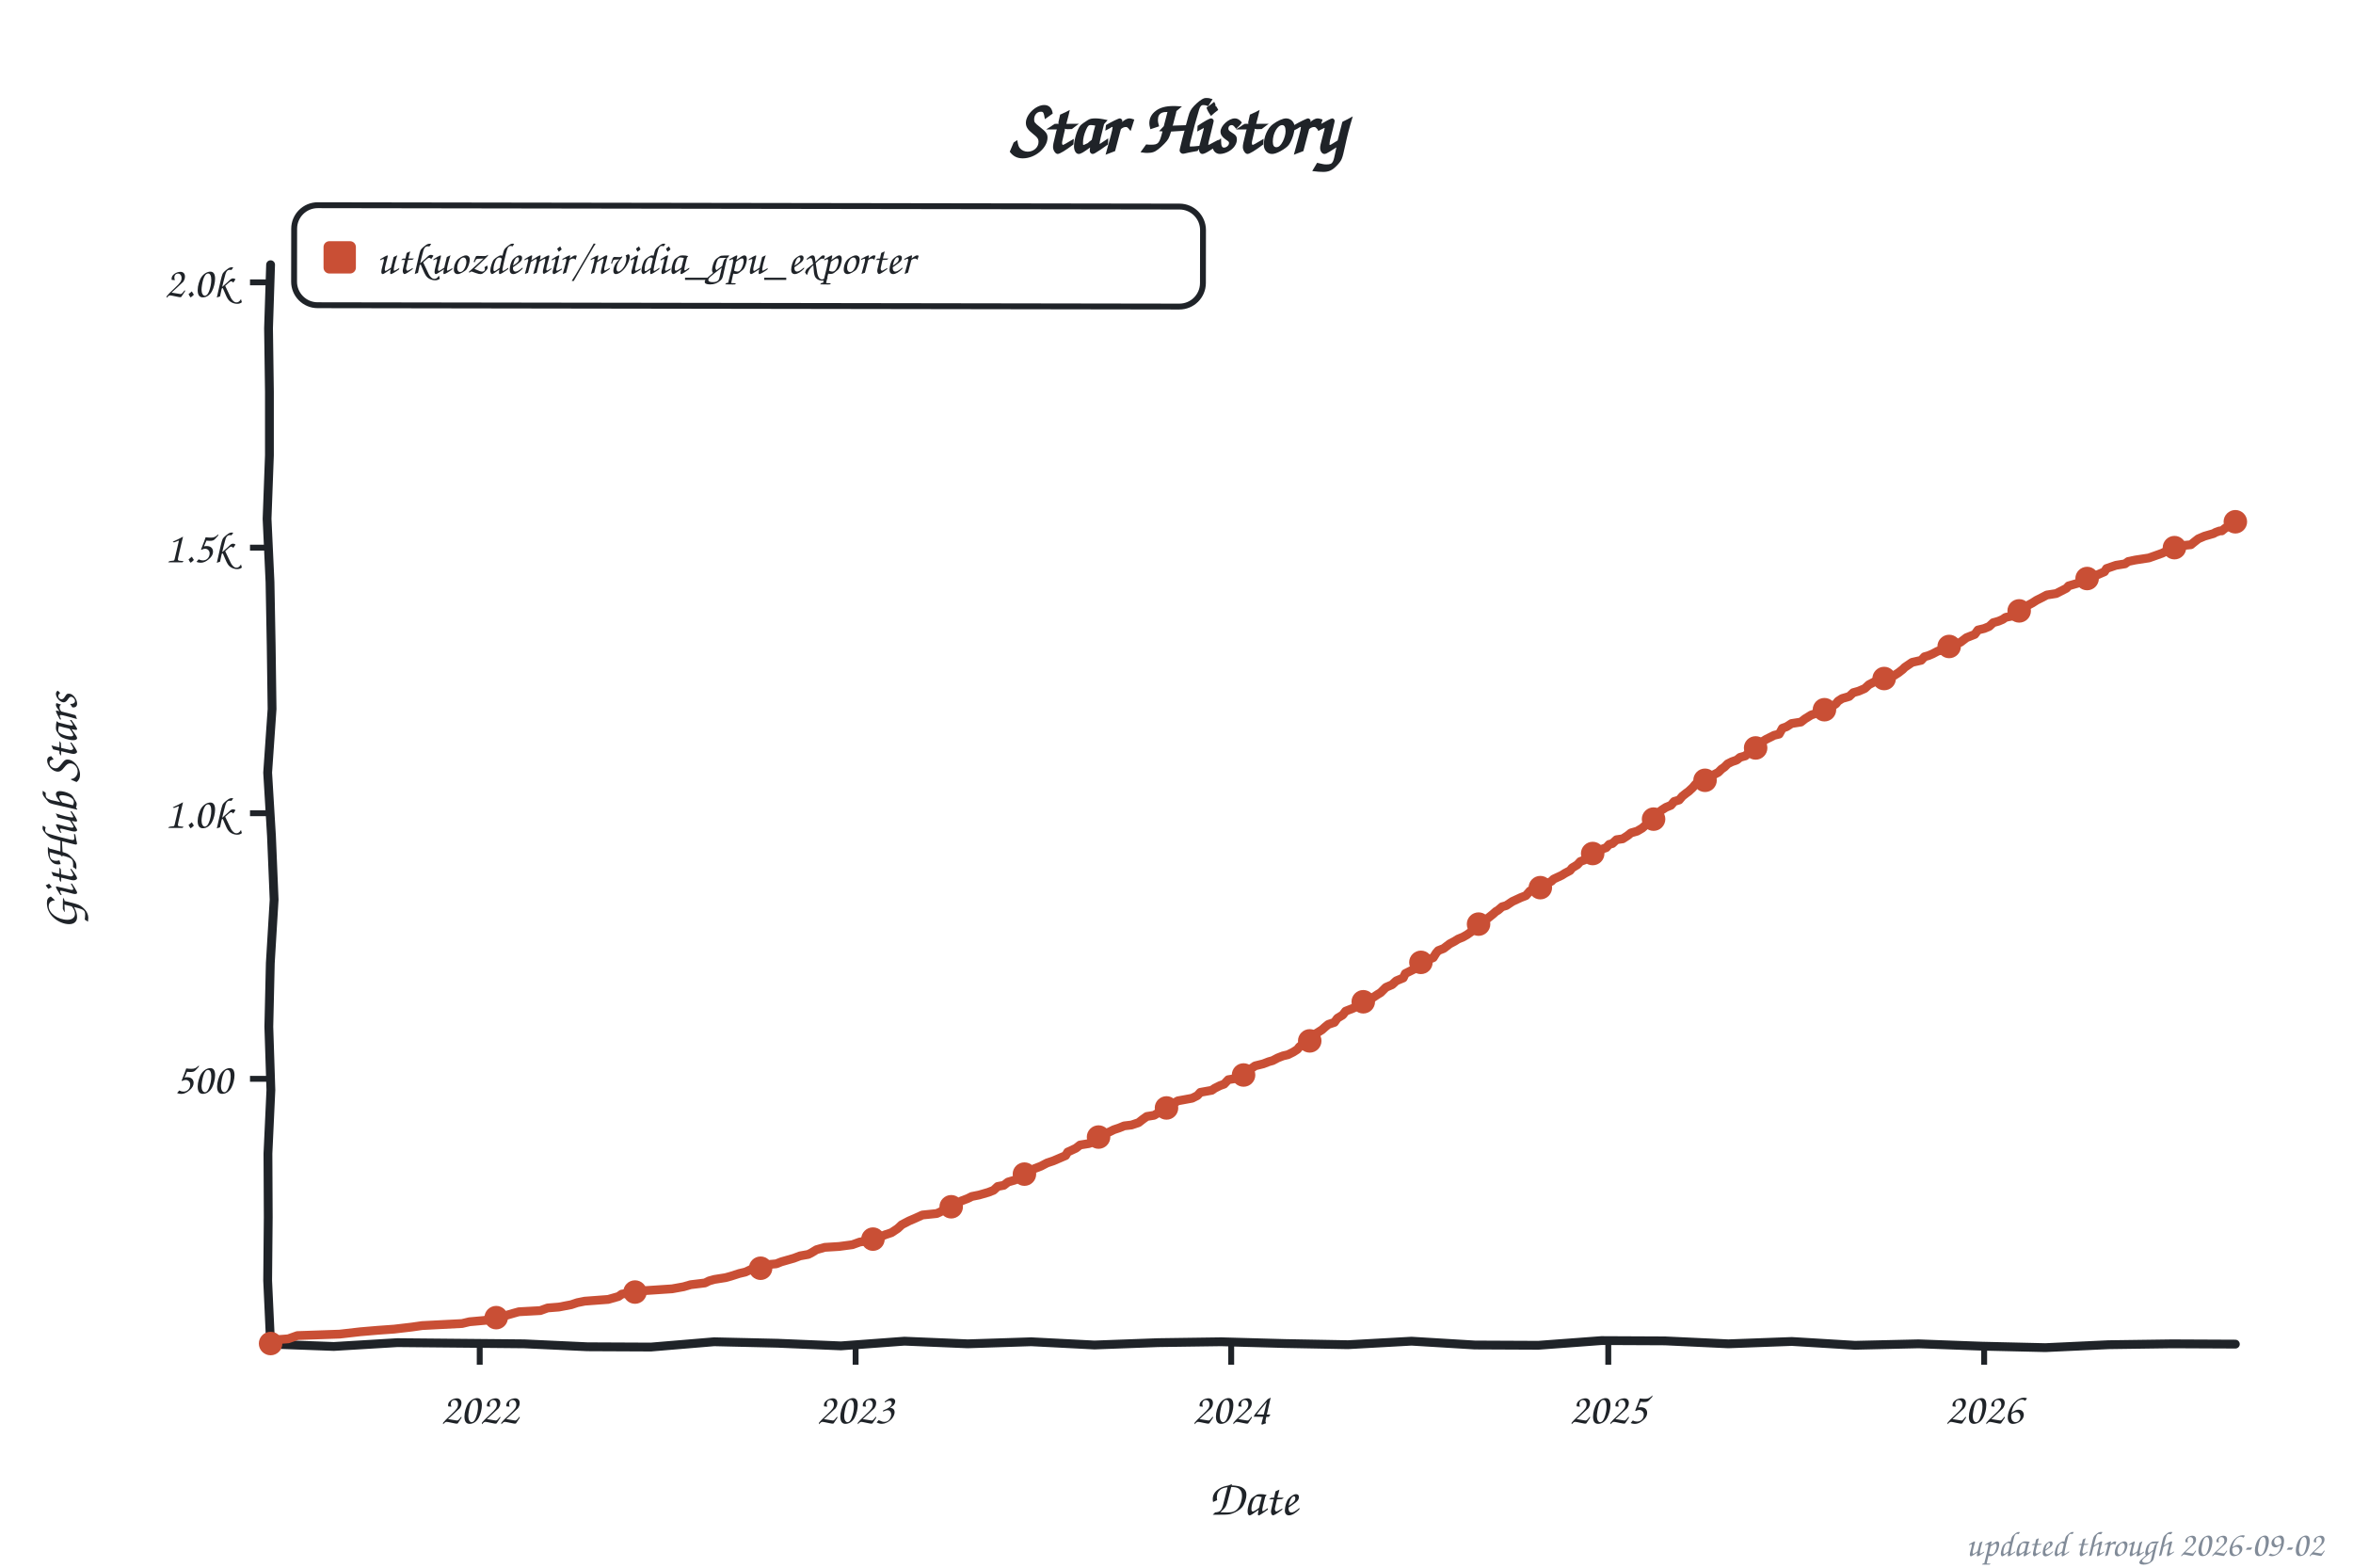
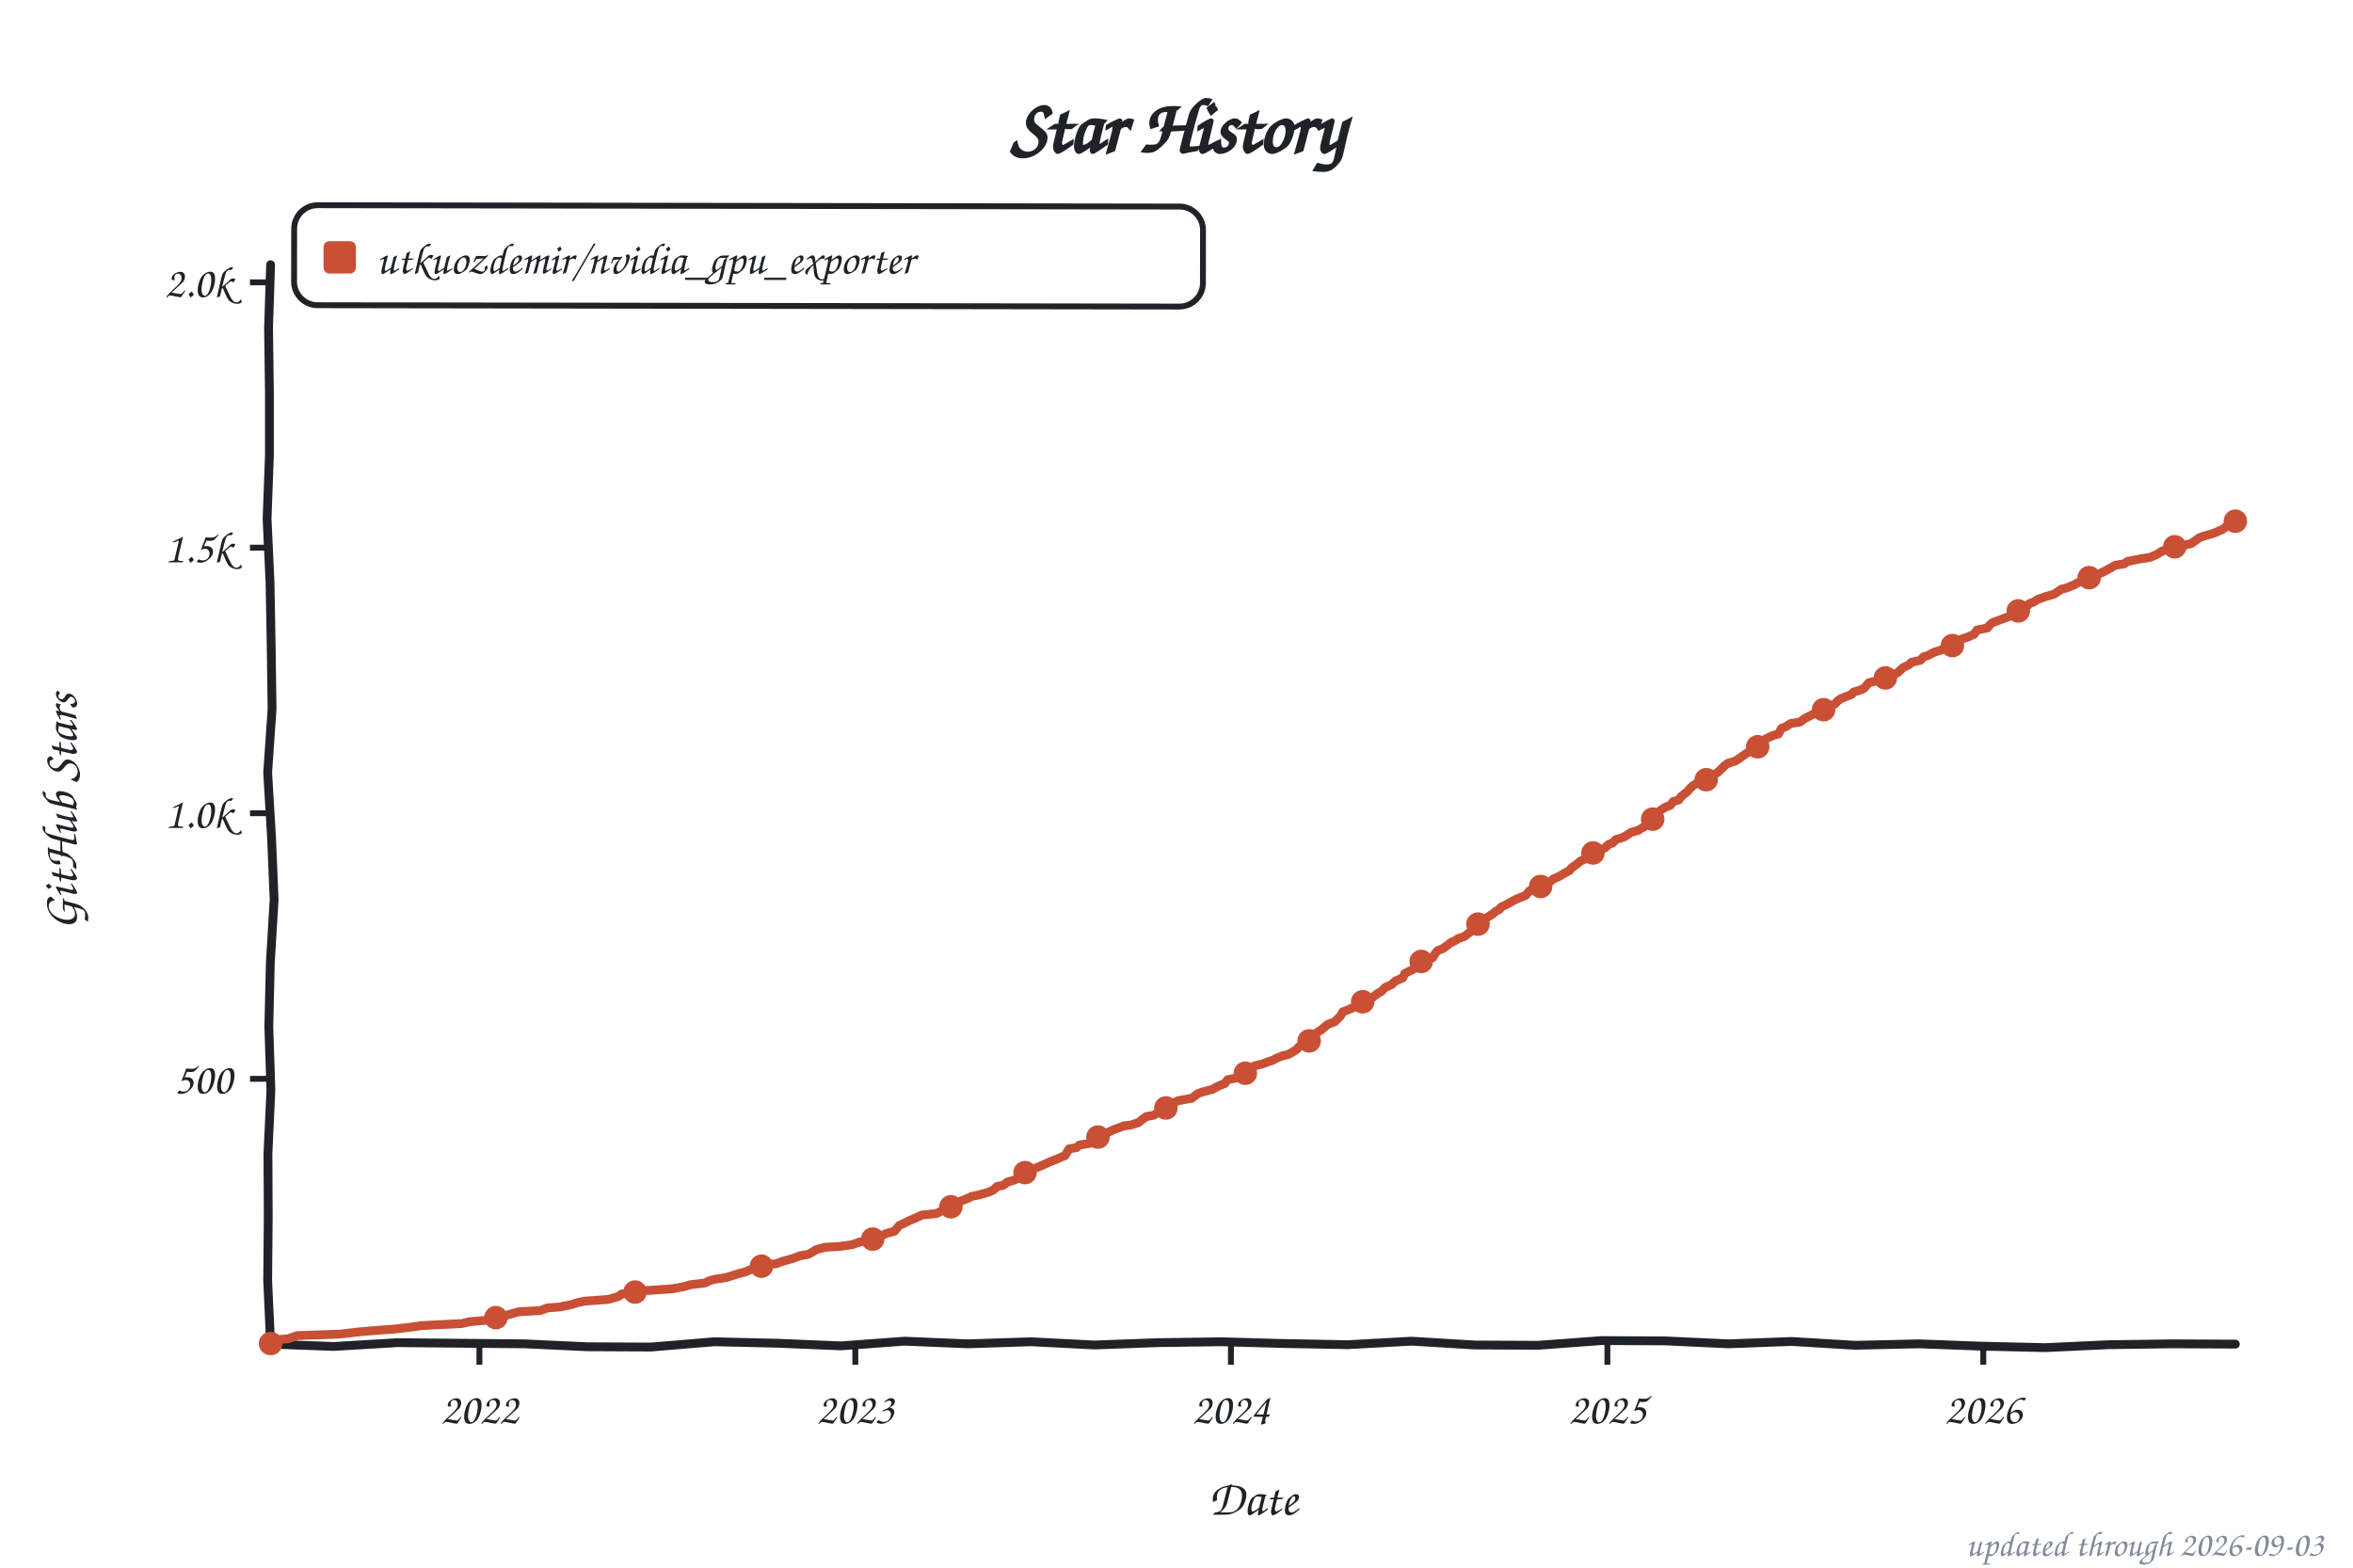
<svg xmlns="http://www.w3.org/2000/svg" width="800" height="533" viewBox="0 0 800 533" role="img" aria-label="Star history of utkuozdemir/nvidia_gpu_exporter">
  <style>text{font-family:"Comic Sans MS","Chalkboard SE","Comic Neue","Marker Felt",cursive}</style>
  <text x="400" y="52" font-size="26" font-weight="bold" text-anchor="middle" fill="#1f2328">Star History</text>
  <rect x="100" y="70" width="309" height="34" rx="8" fill="none" stroke="#1f2328" stroke-width="2" transform="rotate(0.09 254 87)" />
  <rect x="110" y="82" width="11" height="11" rx="2" fill="#c94f35" />
  <text x="128" y="93" font-size="15" fill="#1f2328" textLength="270" lengthAdjust="spacingAndGlyphs">utkuozdemir/nvidia_gpu_exporter</text>
  <line x1="85" y1="366.8" x2="92" y2="366.8" stroke="#1f2328" stroke-width="2" />
  <text x="79" y="371.8" font-size="15" text-anchor="end" fill="#1f2328">500</text>
  <line x1="85" y1="276.5" x2="92" y2="276.5" stroke="#1f2328" stroke-width="2" />
  <text x="79" y="281.5" font-size="15" text-anchor="end" fill="#1f2328">1.0k</text>
  <line x1="85" y1="186.2" x2="92" y2="186.2" stroke="#1f2328" stroke-width="2" />
  <text x="79" y="191.2" font-size="15" text-anchor="end" fill="#1f2328">1.5k</text>
  <line x1="85" y1="96.0" x2="92" y2="96.0" stroke="#1f2328" stroke-width="2" />
  <text x="79" y="101.0" font-size="15" text-anchor="end" fill="#1f2328">2.0k</text>
-   <line x1="163.1" y1="457" x2="163.1" y2="464" stroke="#1f2328" stroke-width="2" />
-   <text x="163.1" y="484" font-size="15" text-anchor="middle" fill="#1f2328">2022</text>
-   <line x1="290.9" y1="457" x2="290.9" y2="464" stroke="#1f2328" stroke-width="2" />
-   <text x="290.9" y="484" font-size="15" text-anchor="middle" fill="#1f2328">2023</text>
-   <line x1="418.6" y1="457" x2="418.6" y2="464" stroke="#1f2328" stroke-width="2" />
-   <text x="418.6" y="484" font-size="15" text-anchor="middle" fill="#1f2328">2024</text>
-   <line x1="546.8" y1="457" x2="546.8" y2="464" stroke="#1f2328" stroke-width="2" />
-   <text x="546.8" y="484" font-size="15" text-anchor="middle" fill="#1f2328">2025</text>
-   <line x1="674.6" y1="457" x2="674.6" y2="464" stroke="#1f2328" stroke-width="2" />
-   <text x="674.6" y="484" font-size="15" text-anchor="middle" fill="#1f2328">2026</text>
+   <line x1="163.0" y1="457" x2="163.0" y2="464" stroke="#1f2328" stroke-width="2" />
+   <text x="163.0" y="484" font-size="15" text-anchor="middle" fill="#1f2328">2022</text>
+   <line x1="290.8" y1="457" x2="290.8" y2="464" stroke="#1f2328" stroke-width="2" />
+   <text x="290.8" y="484" font-size="15" text-anchor="middle" fill="#1f2328">2023</text>
+   <line x1="418.5" y1="457" x2="418.5" y2="464" stroke="#1f2328" stroke-width="2" />
+   <text x="418.5" y="484" font-size="15" text-anchor="middle" fill="#1f2328">2024</text>
+   <line x1="546.5" y1="457" x2="546.5" y2="464" stroke="#1f2328" stroke-width="2" />
+   <text x="546.5" y="484" font-size="15" text-anchor="middle" fill="#1f2328">2025</text>
+   <line x1="674.3" y1="457" x2="674.3" y2="464" stroke="#1f2328" stroke-width="2" />
+   <text x="674.3" y="484" font-size="15" text-anchor="middle" fill="#1f2328">2026</text>
  <text x="426" y="515" font-size="17" text-anchor="middle" fill="#1f2328">Date</text>
  <text x="26" y="276" font-size="17" text-anchor="middle" fill="#1f2328" transform="rotate(-90 26 276)">GitHub Stars</text>
  <path d="M 92.0,90.0 L 91.3,111.6 L 91.6,133.2 L 91.6,154.8 L 90.8,176.4 L 91.8,197.9 L 92.2,219.5 L 92.5,241.1 L 91.0,262.7 L 92.3,284.3 L 93.2,305.9 L 91.9,327.5 L 91.4,349.1 L 92.1,370.6 L 91.1,392.2 L 91.2,413.8 L 91.0,435.4 L 92.0,457.0 L 113.5,457.8 L 135.1,456.5 L 156.6,456.7 L 178.2,456.9 L 199.7,457.9 L 221.3,458.0 L 242.8,456.2 L 264.4,456.7 L 285.9,457.6 L 307.5,456.0 L 329.0,456.9 L 350.6,456.2 L 372.1,457.3 L 393.7,456.5 L 415.2,456.2 L 436.8,456.8 L 458.3,457.2 L 479.9,456.0 L 501.4,457.3 L 523.0,457.4 L 544.5,455.8 L 566.1,455.9 L 587.6,456.9 L 609.2,456.1 L 630.7,457.4 L 652.3,456.9 L 673.8,457.7 L 695.4,458.2 L 716.9,457.2 L 738.5,456.9 L 760.0,457.0" fill="none" stroke="#1f2328" stroke-width="3" stroke-linecap="round" stroke-linejoin="round" />
-   <path d="M 92.0,456.8 L 92.7,455.6 L 98.0,455.2 L 101.1,454.1 L 115.5,453.6 L 122.5,452.8 L 128.4,452.3 L 134.0,451.9 L 140.0,451.2 L 143.5,450.7 L 157.1,450.0 L 159.6,449.4 L 165.2,448.9 L 166.2,448.2 L 170.8,447.6 L 174.6,446.5 L 176.4,446.0 L 183.7,445.6 L 186.2,444.7 L 190.0,444.4 L 194.2,443.6 L 196.3,442.9 L 198.8,442.4 L 206.8,441.8 L 210.3,440.8 L 211.4,440.0 L 215.9,439.3 L 218.0,438.9 L 228.5,438.2 L 232.4,437.5 L 234.8,436.8 L 239.7,436.2 L 241.1,435.5 L 242.9,435.0 L 246.7,434.4 L 248.5,433.9 L 251.3,433.0 L 253.4,432.5 L 255.8,431.4 L 259.4,430.1 L 263.9,429.7 L 265.7,429.0 L 269.9,427.8 L 272.0,427.0 L 274.8,426.5 L 275.8,426.0 L 277.6,424.9 L 280.4,424.1 L 285.3,423.8 L 289.8,423.2 L 292.3,422.3 L 295.4,421.8 L 297.5,420.9 L 299.6,420.4 L 301.0,419.8 L 303.1,419.1 L 305.2,417.7 L 306.6,416.4 L 309.1,415.1 L 311.2,414.2 L 313.6,413.1 L 318.5,412.6 L 319.6,412.1 L 321.0,411.3 L 323.4,410.3 L 325.2,409.3 L 326.9,408.3 L 329.0,407.5 L 330.4,406.8 L 332.9,406.3 L 336.0,405.4 L 337.8,404.7 L 339.2,403.4 L 341.3,403.0 L 342.7,401.9 L 345.1,401.2 L 345.8,400.7 L 348.6,398.7 L 350.4,398.0 L 351.8,397.3 L 353.9,396.5 L 356.0,395.4 L 358.1,394.7 L 362.3,392.9 L 363.0,391.7 L 365.8,390.4 L 367.2,389.3 L 370.3,388.8 L 372.1,387.9 L 372.8,387.1 L 373.8,386.4 L 375.6,385.5 L 377.3,384.8 L 378.7,384.1 L 380.5,383.5 L 382.2,382.8 L 384.7,382.5 L 387.1,381.7 L 388.5,380.6 L 389.9,379.6 L 392.4,379.2 L 394.5,377.9 L 395.5,377.0 L 397.3,376.5 L 399.0,375.2 L 400.4,374.3 L 405.3,373.4 L 407.1,372.5 L 408.1,371.4 L 412.0,370.7 L 413.0,370.0 L 414.8,369.1 L 416.2,368.6 L 417.6,367.1 L 420.7,366.6 L 422.8,365.5 L 423.9,364.4 L 426.7,362.4 L 429.5,361.7 L 431.3,361.0 L 432.7,360.6 L 434.4,359.7 L 436.2,359.0 L 437.9,358.6 L 439.7,357.7 L 441.1,356.8 L 441.8,355.9 L 443.9,354.3 L 445.3,353.9 L 446.7,351.8 L 448.1,351.0 L 449.5,350.1 L 450.5,349.2 L 451.6,348.3 L 453.7,347.6 L 454.7,346.2 L 456.5,345.1 L 457.5,343.8 L 460.3,342.7 L 461.7,341.7 L 462.8,341.1 L 463.8,340.4 L 466.6,339.3 L 468.4,338.1 L 469.4,337.5 L 471.2,335.7 L 473.3,334.8 L 474.7,333.5 L 477.1,332.5 L 477.8,331.0 L 479.2,330.3 L 480.6,329.6 L 481.7,329.0 L 482.7,327.4 L 484.5,326.7 L 487.3,325.6 L 488.3,324.0 L 489.0,323.2 L 490.8,322.5 L 492.9,320.9 L 494.6,320.0 L 495.7,319.3 L 497.4,318.6 L 498.8,317.8 L 500.2,316.8 L 500.9,315.5 L 502.3,314.6 L 503.4,313.5 L 505.1,312.8 L 507.6,310.8 L 508.6,309.9 L 509.3,309.5 L 510.7,308.3 L 512.1,307.9 L 514.2,306.5 L 517.0,305.2 L 518.8,304.5 L 520.2,302.9 L 522.6,302.1 L 524.4,301.2 L 525.8,300.5 L 527.5,299.6 L 528.2,298.9 L 531.0,297.6 L 532.1,296.9 L 533.8,296.0 L 534.5,295.1 L 536.3,294.0 L 537.3,292.9 L 538.7,292.4 L 540.1,291.1 L 540.8,290.8 L 542.9,289.9 L 543.6,289.1 L 546.1,288.2 L 547.1,287.1 L 548.2,286.8 L 549.6,285.5 L 551.7,285.2 L 553.4,284.1 L 554.5,283.2 L 556.6,282.6 L 558.3,281.6 L 560.8,279.4 L 561.8,278.8 L 562.9,277.8 L 563.9,276.3 L 565.0,275.4 L 566.4,274.5 L 568.1,273.8 L 569.2,272.5 L 570.9,272.0 L 572.0,270.7 L 573.4,269.6 L 574.1,269.1 L 575.5,267.8 L 576.5,266.6 L 580.4,265.1 L 581.1,264.8 L 582.1,263.7 L 584.2,262.6 L 585.3,261.5 L 586.3,260.8 L 587.4,259.7 L 588.8,259.0 L 590.5,258.4 L 591.6,257.5 L 593.4,257.0 L 594.8,255.7 L 595.8,255.2 L 597.9,253.9 L 599.0,252.3 L 600.4,251.4 L 603.2,250.0 L 604.9,249.6 L 606.0,247.6 L 607.4,247.1 L 609.1,246.0 L 612.3,245.5 L 613.7,244.4 L 615.8,243.1 L 617.9,242.4 L 618.9,241.7 L 621.7,240.8 L 622.8,240.2 L 624.2,239.3 L 624.9,238.4 L 626.3,237.5 L 628.7,236.8 L 630.1,235.5 L 631.9,235.0 L 634.0,234.1 L 635.4,232.8 L 637.5,231.7 L 639.6,231.2 L 640.6,230.7 L 642.0,229.9 L 644.1,229.6 L 645.5,228.7 L 646.9,227.6 L 647.6,226.9 L 650.1,225.2 L 653.2,224.5 L 654.3,223.3 L 655.7,222.9 L 657.1,222.3 L 658.8,221.4 L 661.6,220.7 L 662.7,219.8 L 664.8,218.9 L 666.5,218.4 L 668.6,216.8 L 671.4,215.7 L 672.5,214.2 L 674.6,213.7 L 676.3,213.0 L 677.7,211.7 L 679.5,211.2 L 680.9,210.6 L 681.9,209.9 L 684.4,209.4 L 686.5,207.7 L 688.2,207.2 L 689.3,205.9 L 691.0,205.0 L 692.4,204.1 L 694.2,203.2 L 695.9,202.3 L 699.1,201.8 L 702.6,200.0 L 703.3,199.2 L 706.4,198.3 L 708.5,197.4 L 709.2,196.9 L 711.0,196.2 L 712.7,195.6 L 715.5,194.4 L 716.2,193.3 L 719.4,192.2 L 722.5,191.7 L 723.6,190.9 L 726.0,190.4 L 730.6,189.7 L 732.3,189.1 L 735.1,188.1 L 736.9,187.2 L 739.3,186.2 L 740.0,185.7 L 744.9,185.2 L 746.0,184.3 L 747.4,183.2 L 749.5,182.3 L 752.6,181.4 L 753.3,181.0 L 754.7,180.5 L 755.4,180.5 L 756.5,179.6 L 757.5,179.0 L 758.6,177.9 L 760.0,177.4" fill="none" stroke="#c94f35" stroke-width="3" stroke-linecap="round" stroke-linejoin="round" />
+   <path d="M 92.0,456.8 L 92.7,455.6 L 97.9,455.2 L 101.1,454.1 L 115.4,453.6 L 122.4,452.8 L 128.4,452.3 L 134.0,451.9 L 139.9,451.2 L 143.4,450.7 L 157.1,450.0 L 159.5,449.4 L 165.1,448.9 L 166.2,448.2 L 170.7,447.6 L 174.6,446.5 L 176.3,446.0 L 183.7,445.6 L 186.1,444.7 L 190.0,444.4 L 194.2,443.6 L 196.3,442.9 L 198.7,442.4 L 206.8,441.8 L 210.3,440.8 L 211.3,440.0 L 215.9,439.3 L 218.0,438.9 L 228.5,438.2 L 232.3,437.5 L 234.8,436.8 L 239.7,436.2 L 241.1,435.5 L 242.8,435.0 L 246.7,434.4 L 248.4,433.9 L 251.2,433.0 L 253.3,432.5 L 255.8,431.4 L 259.3,430.1 L 263.8,429.7 L 265.6,429.0 L 269.8,427.8 L 271.9,427.0 L 274.7,426.5 L 275.7,426.0 L 277.5,424.9 L 280.3,424.1 L 285.2,423.8 L 289.7,423.2 L 292.2,422.3 L 295.3,421.8 L 297.4,420.9 L 299.9,420.0 L 301.6,419.3 L 304.1,418.6 L 305.8,416.6 L 307.2,416.0 L 309.0,415.1 L 311.1,414.2 L 313.5,413.1 L 318.4,412.6 L 319.4,412.1 L 320.8,411.3 L 323.3,410.3 L 325.0,409.3 L 326.8,408.3 L 328.9,407.5 L 330.3,406.8 L 332.7,406.3 L 335.9,405.4 L 337.6,404.7 L 339.0,403.4 L 341.1,403.0 L 342.5,401.9 L 345.0,401.2 L 345.7,400.7 L 348.5,398.7 L 350.2,398.0 L 351.6,397.3 L 353.7,396.5 L 357.2,394.9 L 358.3,394.5 L 362.1,392.9 L 363.5,390.6 L 366.0,390.2 L 367.0,389.3 L 370.2,388.8 L 371.9,387.9 L 372.6,387.1 L 373.7,386.4 L 375.4,385.5 L 377.2,384.8 L 378.6,384.1 L 380.3,383.5 L 382.1,382.8 L 384.5,382.5 L 387.0,381.7 L 388.4,380.6 L 389.8,379.6 L 392.2,379.2 L 394.3,377.9 L 395.4,377.0 L 397.1,376.5 L 398.9,375.2 L 400.3,374.3 L 405.2,373.4 L 407.3,371.8 L 408.7,371.3 L 412.2,370.4 L 413.2,369.8 L 414.6,369.1 L 416.4,368.4 L 417.4,367.1 L 420.9,366.4 L 422.7,365.5 L 424.1,364.2 L 426.5,362.4 L 429.3,361.7 L 431.1,361.0 L 432.5,360.6 L 434.2,359.7 L 436.0,359.0 L 437.7,358.6 L 438.8,358.1 L 440.9,356.8 L 441.6,355.9 L 443.7,354.3 L 445.1,353.9 L 446.5,351.8 L 447.9,351.0 L 449.3,350.1 L 450.3,349.2 L 451.4,348.3 L 453.8,347.4 L 455.6,345.6 L 456.6,344.0 L 457.7,343.6 L 460.5,342.4 L 461.5,341.7 L 462.6,341.1 L 464.3,339.7 L 466.4,339.3 L 468.5,337.7 L 469.6,337.1 L 471.0,335.7 L 473.1,334.8 L 474.5,333.5 L 476.9,332.5 L 477.6,331.0 L 479.0,330.3 L 480.4,329.6 L 481.5,329.0 L 482.5,327.4 L 484.3,326.7 L 487.1,325.6 L 488.1,324.0 L 488.8,323.2 L 490.6,322.5 L 493.4,320.4 L 494.4,320.0 L 495.8,319.1 L 497.9,318.4 L 499.0,317.5 L 500.0,316.8 L 501.1,315.3 L 502.5,314.2 L 504.2,313.1 L 506.0,311.7 L 507.7,310.6 L 508.4,309.9 L 509.8,309.2 L 510.5,308.3 L 512.3,307.5 L 515.1,305.9 L 516.8,305.2 L 518.6,304.5 L 520.0,302.9 L 522.4,302.1 L 524.2,301.2 L 525.6,300.5 L 527.3,299.6 L 528.0,298.9 L 530.1,298.0 L 531.9,296.9 L 533.6,296.0 L 534.3,295.1 L 536.4,293.6 L 537.4,292.7 L 539.2,292.0 L 539.9,291.1 L 540.9,290.4 L 542.7,289.9 L 544.1,289.0 L 545.8,288.2 L 546.9,287.1 L 548.3,286.6 L 549.3,285.5 L 552.1,284.6 L 553.5,283.7 L 554.6,283.0 L 557.0,282.3 L 559.1,281.0 L 559.8,279.9 L 561.6,278.8 L 562.6,277.8 L 563.7,276.3 L 564.7,275.4 L 566.1,274.5 L 567.9,273.8 L 568.9,272.5 L 570.7,272.0 L 571.7,270.7 L 573.5,269.3 L 574.5,268.2 L 575.6,267.1 L 578.4,265.5 L 580.1,265.1 L 581.2,264.4 L 582.6,263.5 L 584.0,262.6 L 585.4,261.3 L 586.4,260.3 L 587.5,259.5 L 589.9,258.8 L 591.0,258.1 L 592.0,257.4 L 593.8,256.1 L 595.2,255.4 L 595.9,254.7 L 597.6,253.9 L 599.0,252.0 L 600.8,251.0 L 602.9,250.0 L 604.6,249.6 L 605.7,247.6 L 607.1,247.1 L 608.8,246.0 L 612.0,245.5 L 613.4,244.4 L 616.9,242.6 L 617.9,242.2 L 620.0,241.3 L 621.8,240.4 L 622.8,239.9 L 623.9,239.3 L 624.9,238.2 L 626.0,237.5 L 629.5,236.1 L 630.2,235.3 L 631.9,234.8 L 633.7,234.1 L 635.4,232.1 L 637.2,231.7 L 639.3,231.2 L 641.0,230.5 L 641.7,229.9 L 644.2,229.2 L 645.2,228.7 L 647.0,227.0 L 649.1,226.0 L 649.8,225.2 L 652.9,224.5 L 654.0,223.3 L 655.4,222.9 L 657.5,221.8 L 660.3,220.9 L 661.7,220.4 L 663.8,219.5 L 665.5,218.6 L 666.9,217.3 L 669.0,216.6 L 671.1,215.7 L 672.2,214.2 L 675.7,213.5 L 676.4,212.6 L 677.4,211.7 L 679.9,210.8 L 680.9,210.4 L 683.4,209.5 L 684.8,209.0 L 686.9,207.5 L 688.3,207.0 L 690.0,205.2 L 691.4,204.7 L 692.8,203.8 L 695.3,202.9 L 698.4,202.0 L 700.9,200.3 L 702.3,200.0 L 705.1,198.9 L 706.1,198.3 L 708.2,197.4 L 709.3,196.7 L 711.4,195.8 L 712.8,195.5 L 715.2,194.4 L 718.0,192.9 L 719.1,192.2 L 722.2,191.7 L 723.3,190.9 L 727.8,190.0 L 731.0,189.5 L 733.1,188.6 L 735.2,187.3 L 736.9,187.0 L 739.0,186.2 L 742.9,185.3 L 745.0,184.8 L 746.0,184.1 L 747.8,182.8 L 749.2,182.3 L 752.3,181.4 L 753.4,181.0 L 754.4,180.5 L 755.5,180.1 L 756.5,179.4 L 757.9,177.9 L 758.6,177.9 L 760.0,177.2" fill="none" stroke="#c94f35" stroke-width="3" stroke-linecap="round" stroke-linejoin="round" />
  <circle cx="92.0" cy="456.8" r="4" fill="#c94f35" />
-   <circle cx="168.7" cy="448.0" r="4" fill="#c94f35" />
+   <circle cx="168.6" cy="448.0" r="4" fill="#c94f35" />
  <circle cx="215.9" cy="439.3" r="4" fill="#c94f35" />
-   <circle cx="258.6" cy="431.2" r="4" fill="#c94f35" />
-   <circle cx="296.8" cy="421.3" r="4" fill="#c94f35" />
-   <circle cx="323.4" cy="410.3" r="4" fill="#c94f35" />
-   <circle cx="348.3" cy="399.2" r="4" fill="#c94f35" />
-   <circle cx="373.5" cy="386.6" r="4" fill="#c94f35" />
-   <circle cx="396.6" cy="376.7" r="4" fill="#c94f35" />
-   <circle cx="422.8" cy="365.5" r="4" fill="#c94f35" />
-   <circle cx="445.3" cy="353.9" r="4" fill="#c94f35" />
-   <circle cx="463.5" cy="340.6" r="4" fill="#c94f35" />
-   <circle cx="483.1" cy="327.2" r="4" fill="#c94f35" />
-   <circle cx="502.7" cy="314.2" r="4" fill="#c94f35" />
-   <circle cx="523.7" cy="301.8" r="4" fill="#c94f35" />
-   <circle cx="541.5" cy="290.2" r="4" fill="#c94f35" />
-   <circle cx="562.2" cy="278.5" r="4" fill="#c94f35" />
-   <circle cx="579.7" cy="265.3" r="4" fill="#c94f35" />
-   <circle cx="596.9" cy="254.3" r="4" fill="#c94f35" />
-   <circle cx="620.3" cy="241.3" r="4" fill="#c94f35" />
-   <circle cx="640.6" cy="230.7" r="4" fill="#c94f35" />
-   <circle cx="662.7" cy="219.8" r="4" fill="#c94f35" />
-   <circle cx="686.5" cy="207.7" r="4" fill="#c94f35" />
-   <circle cx="709.6" cy="196.7" r="4" fill="#c94f35" />
-   <circle cx="739.3" cy="186.2" r="4" fill="#c94f35" />
-   <circle cx="760.0" cy="177.4" r="4" fill="#c94f35" />
-   <text x="790" y="529" font-size="12" text-anchor="end" fill="#818b98">updated through 2026-09-02</text>
+   <circle cx="258.9" cy="430.5" r="4" fill="#c94f35" />
+   <circle cx="296.7" cy="421.3" r="4" fill="#c94f35" />
+   <circle cx="323.3" cy="410.3" r="4" fill="#c94f35" />
+   <circle cx="348.5" cy="398.7" r="4" fill="#c94f35" />
+   <circle cx="373.3" cy="386.6" r="4" fill="#c94f35" />
+   <circle cx="396.4" cy="376.7" r="4" fill="#c94f35" />
+   <circle cx="423.4" cy="364.9" r="4" fill="#c94f35" />
+   <circle cx="445.1" cy="353.9" r="4" fill="#c94f35" />
+   <circle cx="463.3" cy="340.6" r="4" fill="#c94f35" />
+   <circle cx="483.2" cy="326.9" r="4" fill="#c94f35" />
+   <circle cx="502.5" cy="314.2" r="4" fill="#c94f35" />
+   <circle cx="523.8" cy="301.4" r="4" fill="#c94f35" />
+   <circle cx="541.6" cy="290.0" r="4" fill="#c94f35" />
+   <circle cx="561.9" cy="278.5" r="4" fill="#c94f35" />
+   <circle cx="580.1" cy="265.1" r="4" fill="#c94f35" />
+   <circle cx="597.6" cy="253.9" r="4" fill="#c94f35" />
+   <circle cx="620.0" cy="241.3" r="4" fill="#c94f35" />
+   <circle cx="641.0" cy="230.5" r="4" fill="#c94f35" />
+   <circle cx="663.8" cy="219.5" r="4" fill="#c94f35" />
+   <circle cx="686.2" cy="207.7" r="4" fill="#c94f35" />
+   <circle cx="710.3" cy="196.4" r="4" fill="#c94f35" />
+   <circle cx="739.4" cy="185.9" r="4" fill="#c94f35" />
+   <circle cx="760.0" cy="177.2" r="4" fill="#c94f35" />
+   <text x="790" y="529" font-size="12" text-anchor="end" fill="#818b98">updated through 2026-09-03</text>
</svg>
